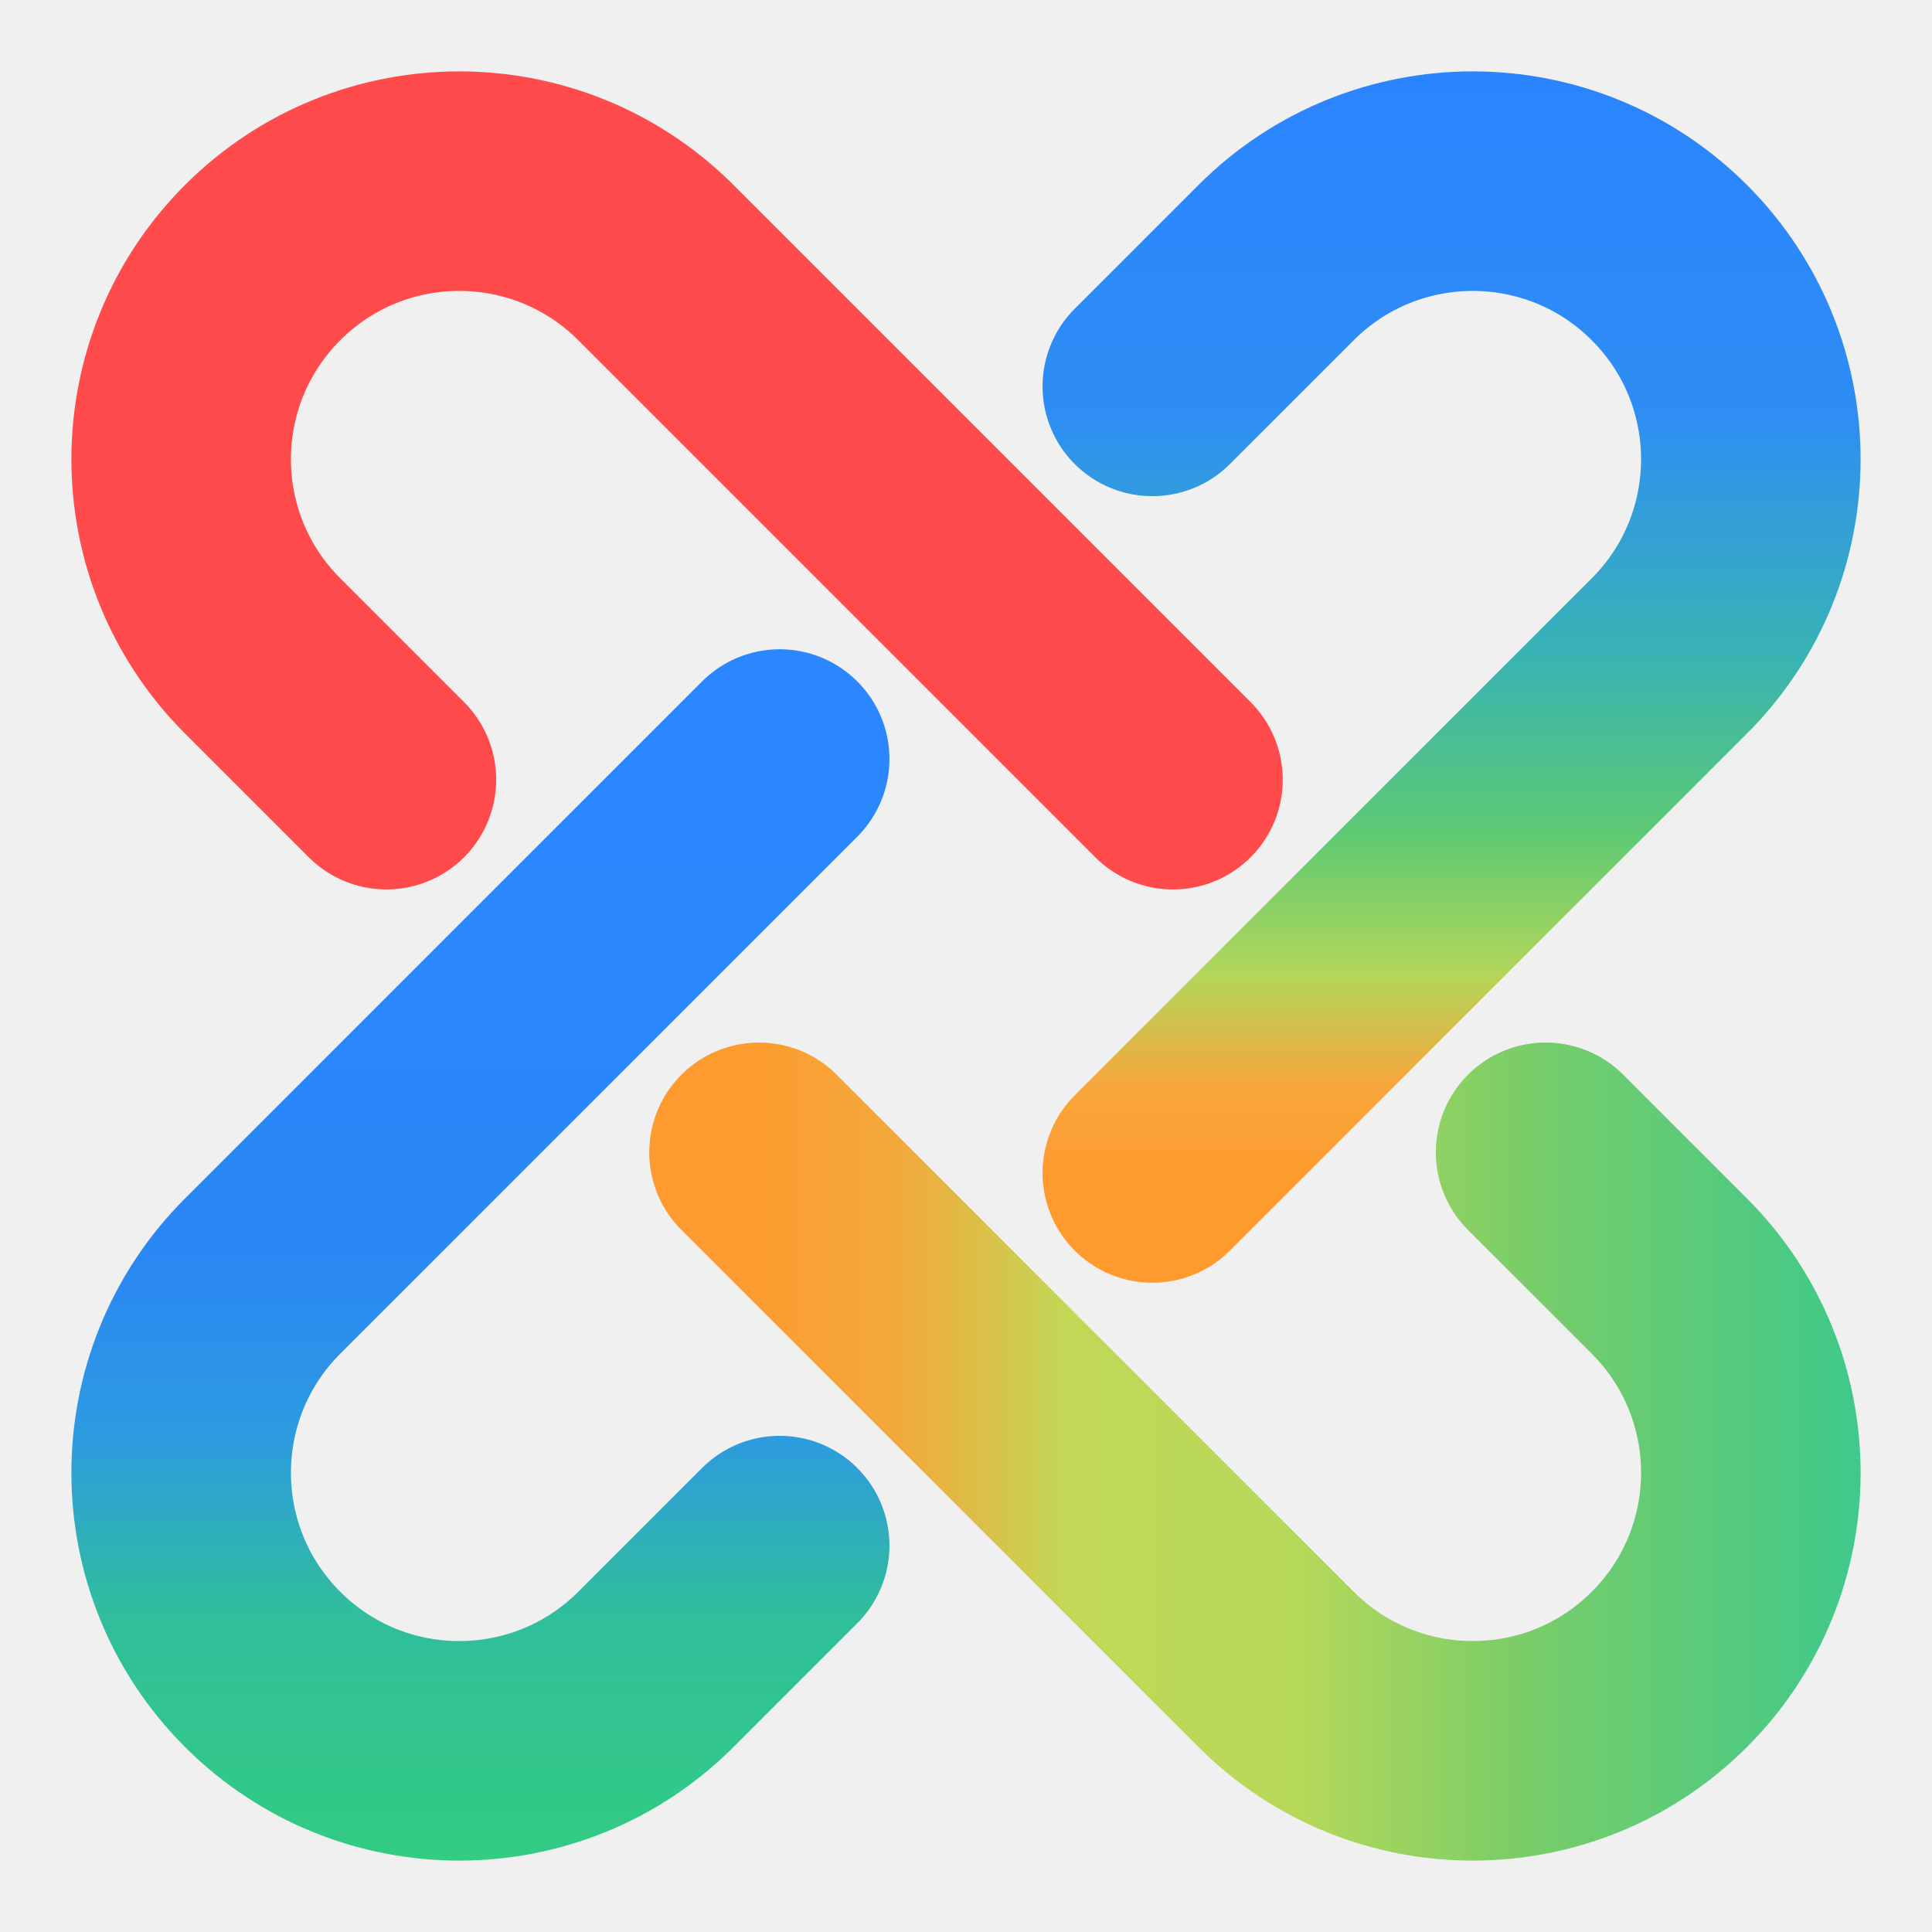
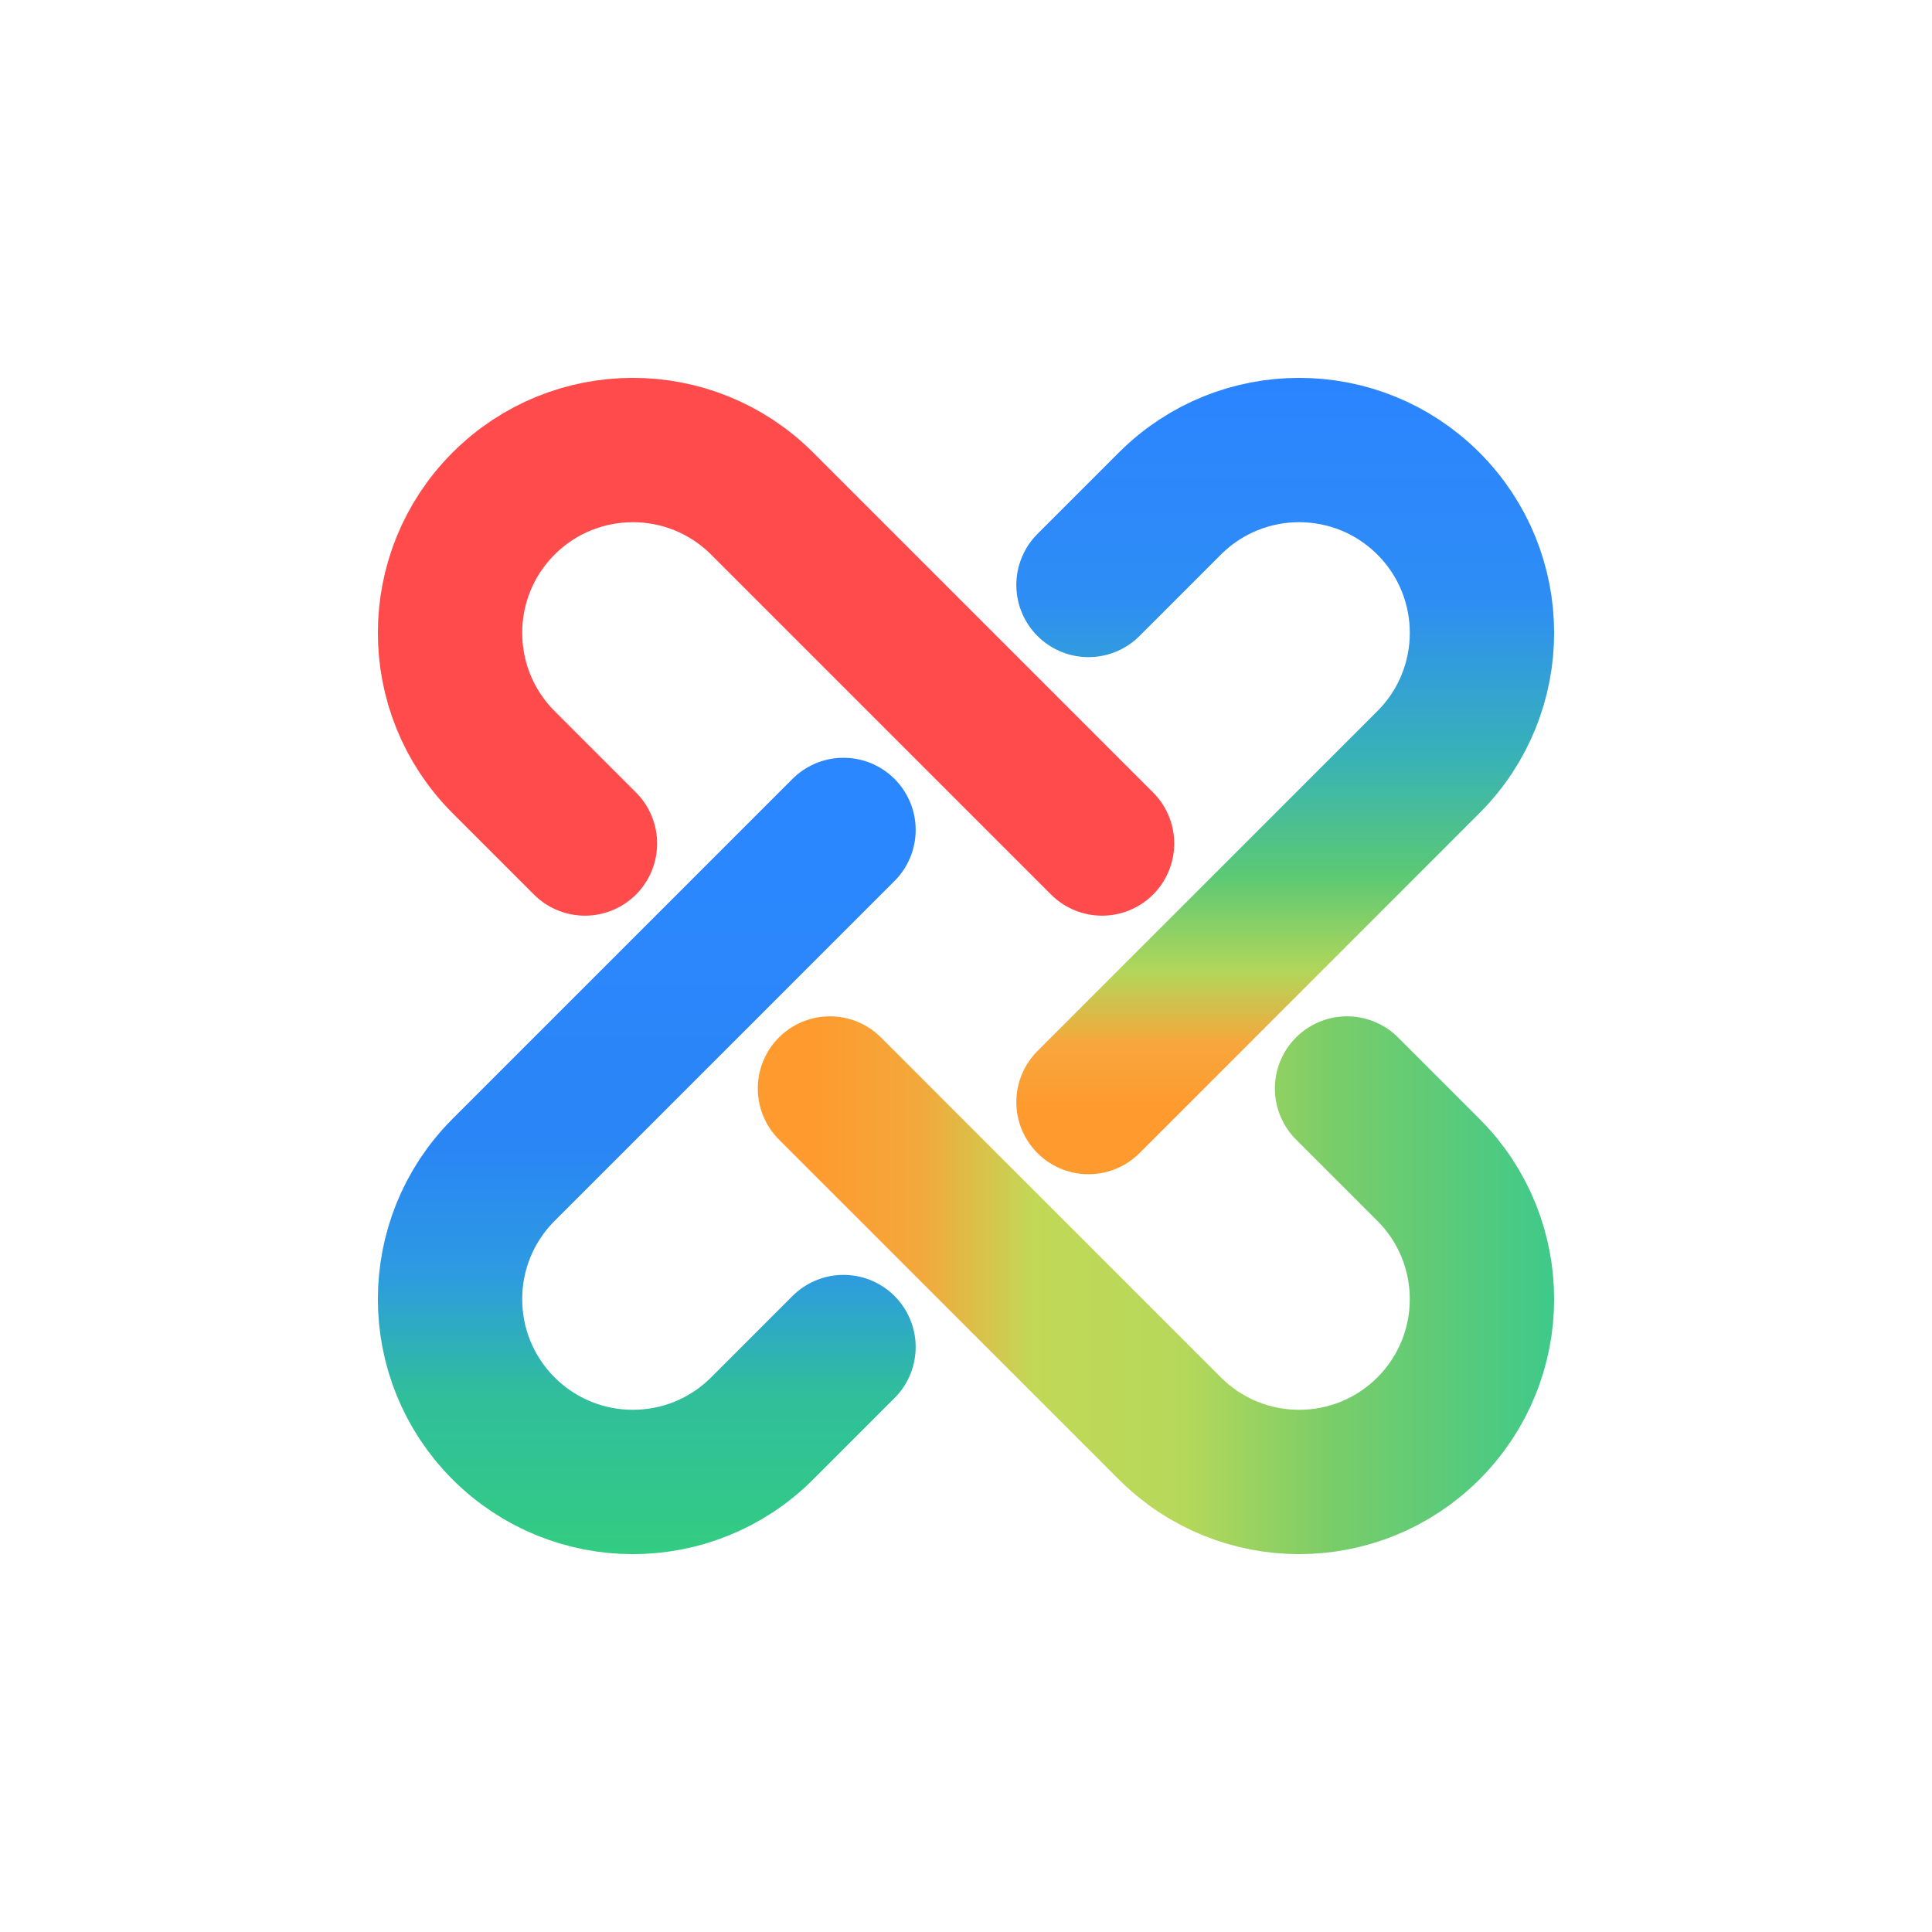
- <svg xmlns="http://www.w3.org/2000/svg" viewBox="-132 -132 264 264" width="512" height="512" role="img" aria-label="HeartLink icon">
+ <svg xmlns="http://www.w3.org/2000/svg" viewBox="0 0 1024 1024" width="1024" height="1024" role="img" aria-label="HeartLink app icon">
  <defs>
    <linearGradient id="hl-topright" gradientUnits="userSpaceOnUse" x1="0" y1="-122" x2="0" y2="30">
      <stop offset="0" stop-color="#2B84FF" />
      <stop offset="0.30" stop-color="#2E8DF5" />
      <stop offset="0.52" stop-color="#38B3B5" />
      <stop offset="0.68" stop-color="#5CC974" />
      <stop offset="0.81" stop-color="#B2D65A" />
      <stop offset="0.91" stop-color="#F7A63C" />
      <stop offset="1" stop-color="#FF9A2E" />
    </linearGradient>
    <linearGradient id="hl-bottomleft" gradientUnits="userSpaceOnUse" x1="0" y1="-30" x2="0" y2="122">
      <stop offset="0" stop-color="#2B87FF" />
      <stop offset="0.45" stop-color="#2A86F5" />
      <stop offset="0.62" stop-color="#2D9BE0" />
      <stop offset="0.78" stop-color="#30BE9C" />
      <stop offset="1" stop-color="#33CC82" />
    </linearGradient>
    <linearGradient id="hl-bottomright" gradientUnits="userSpaceOnUse" x1="122" y1="0" x2="-32" y2="0">
      <stop offset="0" stop-color="#3FC98A" />
      <stop offset="0.30" stop-color="#7ACD68" />
      <stop offset="0.50" stop-color="#B6D85A" />
      <stop offset="0.70" stop-color="#C2D857" />
      <stop offset="0.85" stop-color="#F2A93C" />
      <stop offset="1" stop-color="#FF9A2E" />
    </linearGradient>
  </defs>
-   <g fill="none" stroke-width="30" stroke-linecap="round" stroke-linejoin="round">
+   <rect width="1024" height="1024" fill="#FFFFFF" />
+   <g transform="translate(512,512) scale(2.55)" fill="none" stroke-width="30" stroke-linecap="round" stroke-linejoin="round">
    <path d="M -79.20,-25.46 L -96.17,-42.43 A 38 38 0 0 1 -42.43,-96.17 L 28.28,-25.46" stroke="#FF4B4B" />
    <path d="M 25.46,-79.20 L 42.43,-96.17 A 38 38 0 0 1 96.17,-42.43 L 25.46,28.28" stroke="url(#hl-topright)" />
    <path d="M -25.46,79.20 L -42.43,96.17 A 38 38 0 0 1 -96.17,42.43 L -25.46,-28.28" stroke="url(#hl-bottomleft)" />
    <path d="M 79.20,25.46 L 96.17,42.43 A 38 38 0 0 1 42.43,96.17 L -28.28,25.46" stroke="url(#hl-bottomright)" />
  </g>
</svg>
